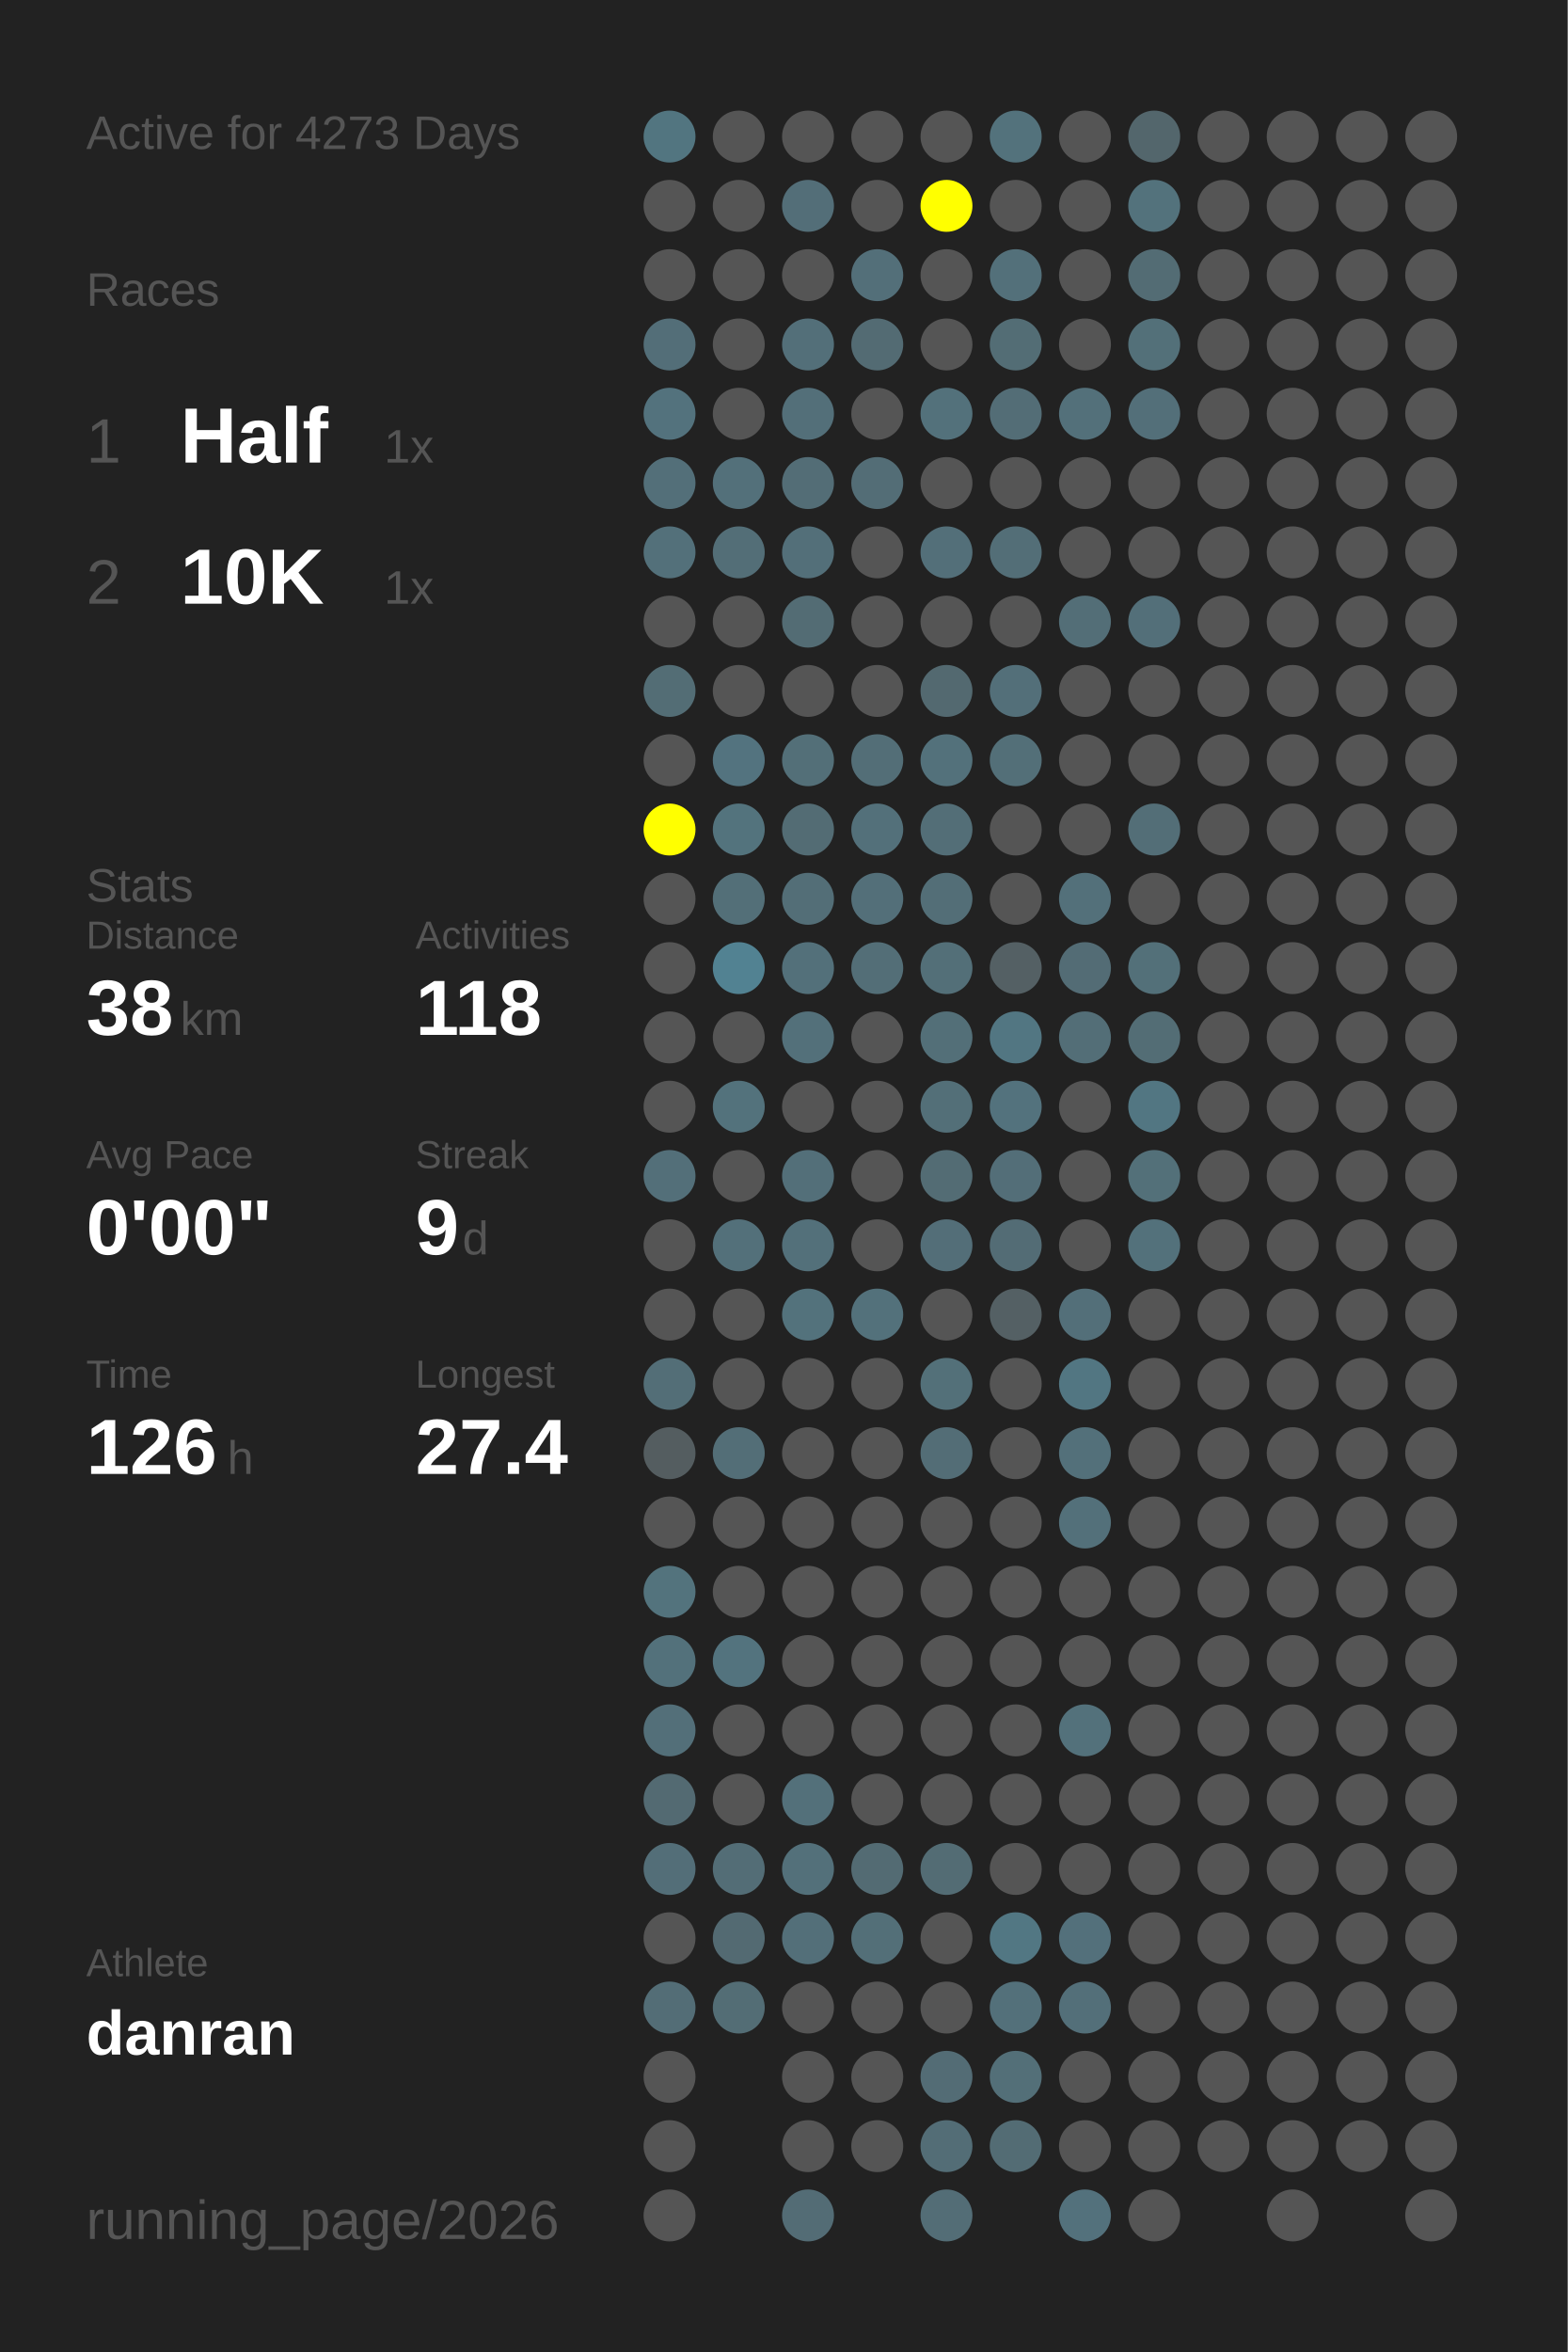
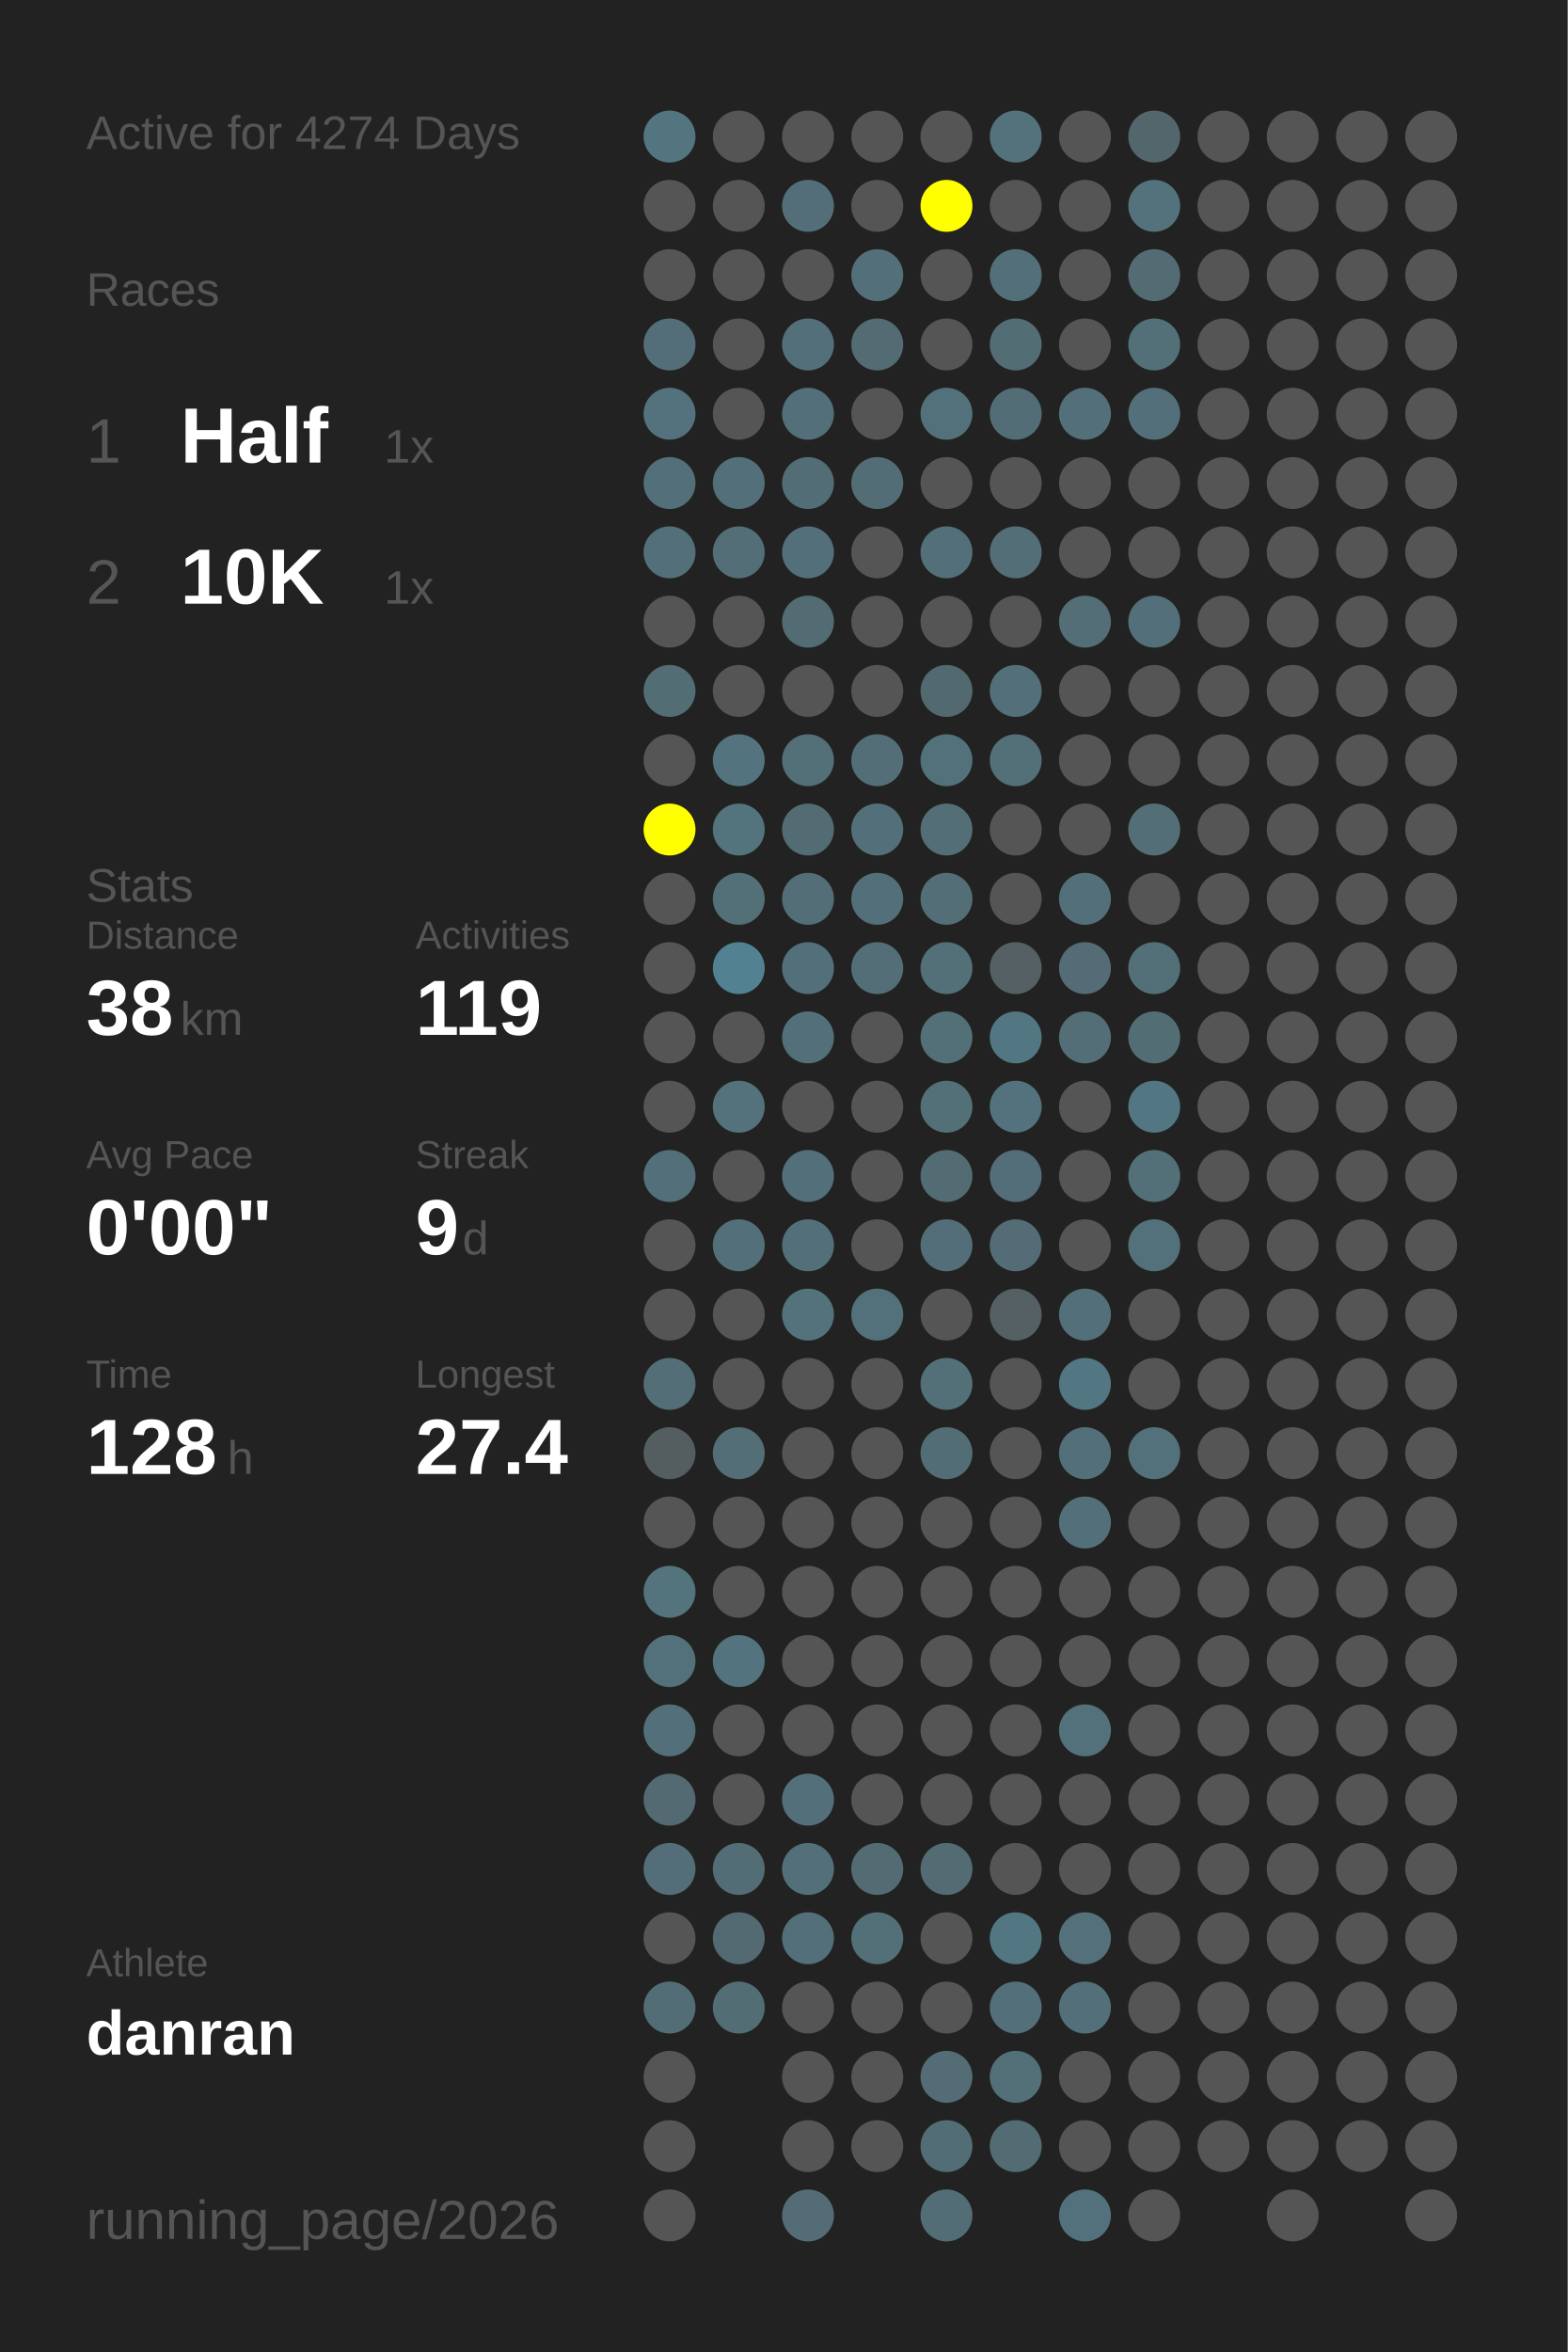
<svg xmlns="http://www.w3.org/2000/svg" baseProfile="full" height="300mm" version="1.1" viewBox="0,0,200,300" width="200mm">
  <defs />
  <rect fill="#222222" height="300" width="200" x="0" y="0" />
-   <text fill="#555555" style="font-size:6px; font-family:Arial;" x="11" y="19">Active for 4273 Days</text>
+   <text fill="#555555" style="font-size:6px; font-family:Arial;" x="11" y="19">Active for 4274 Days</text>
  <text fill="#555555" style="font-size:6px; font-family:Arial;" x="11" y="39">Races</text>
  <text fill="#555555" style="font-size:8px; font-family:Arial;" x="11" y="59">1</text>
  <text fill="#FFFFFF" style="font-size:10px; font-family:Arial; font-weight:bold;" x="23" y="59">Half</text>
  <text fill="#555555" style="font-size:6px; font-family:Arial;" x="49" y="59">1x</text>
  <text fill="#555555" style="font-size:8px; font-family:Arial;" x="11" y="77">2</text>
  <text fill="#FFFFFF" style="font-size:10px; font-family:Arial; font-weight:bold;" x="23" y="77">10K</text>
  <text fill="#555555" style="font-size:6px; font-family:Arial;" x="49" y="77">1x</text>
  <text fill="#555555" style="font-size:6px; font-family:Arial;" x="11" y="115">Stats</text>
  <text fill="#555555" style="font-size:5px; font-family:Arial;" x="11" y="121">Distance</text>
  <text fill="#FFFFFF" style="font-size:10px; font-family:Arial; font-weight:bold;" x="11" y="132">38</text>
  <text fill="#555555" style="font-size:6px; font-family:Arial;" x="23" y="132">km</text>
  <text fill="#555555" style="font-size:5px; font-family:Arial;" x="53" y="121">Activities</text>
-   <text fill="#FFFFFF" style="font-size:10px; font-family:Arial; font-weight:bold;" x="53" y="132">118</text>
+   <text fill="#FFFFFF" style="font-size:10px; font-family:Arial; font-weight:bold;" x="53" y="132">119</text>
  <text fill="#555555" style="font-size:5px; font-family:Arial;" x="11" y="149">Avg Pace</text>
  <text fill="#FFFFFF" style="font-size:10px; font-family:Arial; font-weight:bold;" x="11" y="160">0'00"</text>
  <text fill="#555555" style="font-size:5px; font-family:Arial;" x="53" y="149">Streak</text>
  <text fill="#FFFFFF" style="font-size:10px; font-family:Arial; font-weight:bold;" x="53" y="160">9</text>
  <text fill="#555555" style="font-size:6px; font-family:Arial;" x="59" y="160">d</text>
  <text fill="#555555" style="font-size:5px; font-family:Arial;" x="11" y="177">Time</text>
-   <text fill="#FFFFFF" style="font-size:10px; font-family:Arial; font-weight:bold;" x="11" y="188">126</text>
+   <text fill="#FFFFFF" style="font-size:10px; font-family:Arial; font-weight:bold;" x="11" y="188">128</text>
  <text fill="#555555" style="font-size:6px; font-family:Arial;" x="29" y="188">h</text>
  <text fill="#555555" style="font-size:5px; font-family:Arial;" x="53" y="177">Longest</text>
  <text fill="#FFFFFF" style="font-size:10px; font-family:Arial; font-weight:bold;" x="53" y="188">27.4</text>
  <text fill="#555555" style="font-size:5px; font-family:Arial;" x="11" y="252.065">Athlete</text>
  <text fill="#FFFFFF" style="font-size:8px; font-family:Arial; font-weight:bold;" x="11" y="262.065">danran</text>
  <text fill="#555555" style="font-size:7px; font-family:Arial;" x="11" y="285.581">running_page/2026</text>
  <circle cx="85.417" cy="17.419" fill="#527580" r="3.312" />
  <circle cx="85.417" cy="26.258" fill="#555555" r="3.312" />
  <circle cx="85.417" cy="35.097" fill="#555555" r="3.312" />
  <circle cx="85.417" cy="43.935" fill="#536e78" r="3.312" />
  <circle cx="85.417" cy="52.774" fill="#53727d" r="3.312" />
  <circle cx="85.417" cy="61.613" fill="#536f79" r="3.312" />
  <circle cx="85.417" cy="70.452" fill="#53707a" r="3.312" />
  <circle cx="85.417" cy="79.29" fill="#555555" r="3.312" />
  <circle cx="85.417" cy="88.129" fill="#536d75" r="3.312" />
  <circle cx="85.417" cy="96.968" fill="#555555" r="3.312" />
  <circle cx="85.417" cy="105.806" fill="#FFFF00" r="3.312" />
  <circle cx="85.417" cy="114.645" fill="#555555" r="3.312" />
  <circle cx="85.417" cy="123.484" fill="#555555" r="3.312" />
  <circle cx="85.417" cy="132.323" fill="#555555" r="3.312" />
  <circle cx="85.417" cy="141.161" fill="#555555" r="3.312" />
  <circle cx="85.417" cy="150" fill="#536f79" r="3.312" />
  <circle cx="85.417" cy="158.839" fill="#555555" r="3.312" />
  <circle cx="85.417" cy="167.677" fill="#555555" r="3.312" />
  <circle cx="85.417" cy="176.516" fill="#536e77" r="3.312" />
  <circle cx="85.417" cy="185.355" fill="#545d60" r="3.312" />
  <circle cx="85.417" cy="194.194" fill="#555555" r="3.312" />
  <circle cx="85.417" cy="203.032" fill="#53737d" r="3.312" />
  <circle cx="85.417" cy="211.871" fill="#53717b" r="3.312" />
  <circle cx="85.417" cy="220.71" fill="#536f79" r="3.312" />
  <circle cx="85.417" cy="229.548" fill="#536a72" r="3.312" />
  <circle cx="85.417" cy="238.387" fill="#536e78" r="3.312" />
  <circle cx="85.417" cy="247.226" fill="#555555" r="3.312" />
  <circle cx="85.417" cy="256.065" fill="#536d76" r="3.312" />
  <circle cx="85.417" cy="264.903" fill="#555555" r="3.312" />
  <circle cx="85.417" cy="273.742" fill="#555555" r="3.312" />
  <circle cx="85.417" cy="282.581" fill="#555555" r="3.312" />
  <circle cx="94.25" cy="17.419" fill="#555555" r="3.312" />
  <circle cx="94.25" cy="26.258" fill="#555555" r="3.312" />
  <circle cx="94.25" cy="35.097" fill="#555555" r="3.312" />
  <circle cx="94.25" cy="43.935" fill="#555555" r="3.312" />
  <circle cx="94.25" cy="52.774" fill="#555555" r="3.312" />
  <circle cx="94.25" cy="61.613" fill="#53707a" r="3.312" />
  <circle cx="94.25" cy="70.452" fill="#536e77" r="3.312" />
  <circle cx="94.25" cy="79.29" fill="#555555" r="3.312" />
  <circle cx="94.25" cy="88.129" fill="#555555" r="3.312" />
  <circle cx="94.25" cy="96.968" fill="#53737f" r="3.312" />
  <circle cx="94.25" cy="105.806" fill="#53737d" r="3.312" />
  <circle cx="94.25" cy="114.645" fill="#536f78" r="3.312" />
  <circle cx="94.25" cy="123.484" fill="#528292" r="3.312" />
  <circle cx="94.25" cy="132.323" fill="#555555" r="3.312" />
  <circle cx="94.25" cy="141.161" fill="#53727c" r="3.312" />
  <circle cx="94.25" cy="150" fill="#555555" r="3.312" />
  <circle cx="94.25" cy="158.839" fill="#53707a" r="3.312" />
  <circle cx="94.25" cy="167.677" fill="#555555" r="3.312" />
  <circle cx="94.25" cy="176.516" fill="#555555" r="3.312" />
  <circle cx="94.25" cy="185.355" fill="#536e77" r="3.312" />
  <circle cx="94.25" cy="194.194" fill="#555555" r="3.312" />
  <circle cx="94.25" cy="203.032" fill="#555555" r="3.312" />
  <circle cx="94.25" cy="211.871" fill="#53737e" r="3.312" />
  <circle cx="94.25" cy="220.71" fill="#555555" r="3.312" />
  <circle cx="94.25" cy="229.548" fill="#555555" r="3.312" />
  <circle cx="94.25" cy="238.387" fill="#536d76" r="3.312" />
  <circle cx="94.25" cy="247.226" fill="#536a72" r="3.312" />
  <circle cx="94.25" cy="256.065" fill="#536d75" r="3.312" />
  <circle cx="103.083" cy="17.419" fill="#555555" r="3.312" />
  <circle cx="103.083" cy="26.258" fill="#536e78" r="3.312" />
  <circle cx="103.083" cy="35.097" fill="#555555" r="3.312" />
  <circle cx="103.083" cy="43.935" fill="#536f79" r="3.312" />
  <circle cx="103.083" cy="52.774" fill="#536f79" r="3.312" />
  <circle cx="103.083" cy="61.613" fill="#536d76" r="3.312" />
  <circle cx="103.083" cy="70.452" fill="#536f79" r="3.312" />
  <circle cx="103.083" cy="79.29" fill="#536c74" r="3.312" />
  <circle cx="103.083" cy="88.129" fill="#555555" r="3.312" />
  <circle cx="103.083" cy="96.968" fill="#536f78" r="3.312" />
  <circle cx="103.083" cy="105.806" fill="#536c74" r="3.312" />
  <circle cx="103.083" cy="114.645" fill="#536e77" r="3.312" />
  <circle cx="103.083" cy="123.484" fill="#53707a" r="3.312" />
  <circle cx="103.083" cy="132.323" fill="#53707a" r="3.312" />
  <circle cx="103.083" cy="141.161" fill="#555555" r="3.312" />
  <circle cx="103.083" cy="150" fill="#536f79" r="3.312" />
  <circle cx="103.083" cy="158.839" fill="#53707a" r="3.312" />
  <circle cx="103.083" cy="167.677" fill="#53727c" r="3.312" />
  <circle cx="103.083" cy="176.516" fill="#555555" r="3.312" />
  <circle cx="103.083" cy="185.355" fill="#555555" r="3.312" />
  <circle cx="103.083" cy="194.194" fill="#555555" r="3.312" />
  <circle cx="103.083" cy="203.032" fill="#555555" r="3.312" />
  <circle cx="103.083" cy="211.871" fill="#555555" r="3.312" />
  <circle cx="103.083" cy="220.71" fill="#555555" r="3.312" />
  <circle cx="103.083" cy="229.548" fill="#53707a" r="3.312" />
  <circle cx="103.083" cy="238.387" fill="#53707a" r="3.312" />
  <circle cx="103.083" cy="247.226" fill="#536f79" r="3.312" />
  <circle cx="103.083" cy="256.065" fill="#555555" r="3.312" />
  <circle cx="103.083" cy="264.903" fill="#555555" r="3.312" />
  <circle cx="103.083" cy="273.742" fill="#555555" r="3.312" />
  <circle cx="103.083" cy="282.581" fill="#536c75" r="3.312" />
  <circle cx="111.917" cy="17.419" fill="#555555" r="3.312" />
  <circle cx="111.917" cy="26.258" fill="#555555" r="3.312" />
  <circle cx="111.917" cy="35.097" fill="#536f79" r="3.312" />
  <circle cx="111.917" cy="43.935" fill="#536b73" r="3.312" />
  <circle cx="111.917" cy="52.774" fill="#555555" r="3.312" />
  <circle cx="111.917" cy="61.613" fill="#536d76" r="3.312" />
  <circle cx="111.917" cy="70.452" fill="#555555" r="3.312" />
  <circle cx="111.917" cy="79.29" fill="#555555" r="3.312" />
  <circle cx="111.917" cy="88.129" fill="#555555" r="3.312" />
  <circle cx="111.917" cy="96.968" fill="#536e77" r="3.312" />
  <circle cx="111.917" cy="105.806" fill="#53707a" r="3.312" />
  <circle cx="111.917" cy="114.645" fill="#536f79" r="3.312" />
  <circle cx="111.917" cy="123.484" fill="#536e77" r="3.312" />
  <circle cx="111.917" cy="132.323" fill="#555555" r="3.312" />
  <circle cx="111.917" cy="141.161" fill="#555555" r="3.312" />
  <circle cx="111.917" cy="150" fill="#555555" r="3.312" />
  <circle cx="111.917" cy="158.839" fill="#555555" r="3.312" />
  <circle cx="111.917" cy="167.677" fill="#53717b" r="3.312" />
  <circle cx="111.917" cy="176.516" fill="#555555" r="3.312" />
  <circle cx="111.917" cy="185.355" fill="#555555" r="3.312" />
  <circle cx="111.917" cy="194.194" fill="#555555" r="3.312" />
  <circle cx="111.917" cy="203.032" fill="#555555" r="3.312" />
  <circle cx="111.917" cy="211.871" fill="#555555" r="3.312" />
  <circle cx="111.917" cy="220.71" fill="#555555" r="3.312" />
  <circle cx="111.917" cy="229.548" fill="#555555" r="3.312" />
  <circle cx="111.917" cy="238.387" fill="#536b73" r="3.312" />
  <circle cx="111.917" cy="247.226" fill="#536f78" r="3.312" />
  <circle cx="111.917" cy="256.065" fill="#555555" r="3.312" />
  <circle cx="111.917" cy="264.903" fill="#555555" r="3.312" />
  <circle cx="111.917" cy="273.742" fill="#555555" r="3.312" />
  <circle cx="120.75" cy="17.419" fill="#555555" r="3.312" />
  <circle cx="120.75" cy="26.258" fill="#FFFF00" r="3.312" />
  <circle cx="120.75" cy="35.097" fill="#555555" r="3.312" />
  <circle cx="120.75" cy="43.935" fill="#555555" r="3.312" />
  <circle cx="120.75" cy="52.774" fill="#53717b" r="3.312" />
  <circle cx="120.75" cy="61.613" fill="#555555" r="3.312" />
  <circle cx="120.75" cy="70.452" fill="#536f79" r="3.312" />
  <circle cx="120.75" cy="79.29" fill="#555555" r="3.312" />
  <circle cx="120.75" cy="88.129" fill="#536970" r="3.312" />
  <circle cx="120.75" cy="96.968" fill="#53717b" r="3.312" />
  <circle cx="120.75" cy="105.806" fill="#536e77" r="3.312" />
  <circle cx="120.75" cy="114.645" fill="#536e77" r="3.312" />
  <circle cx="120.75" cy="123.484" fill="#536f78" r="3.312" />
  <circle cx="120.75" cy="132.323" fill="#536f78" r="3.312" />
  <circle cx="120.75" cy="141.161" fill="#536f78" r="3.312" />
  <circle cx="120.75" cy="150" fill="#536c74" r="3.312" />
  <circle cx="120.75" cy="158.839" fill="#536e78" r="3.312" />
  <circle cx="120.75" cy="167.677" fill="#555555" r="3.312" />
  <circle cx="120.75" cy="176.516" fill="#537079" r="3.312" />
  <circle cx="120.75" cy="185.355" fill="#536d76" r="3.312" />
  <circle cx="120.75" cy="194.194" fill="#555555" r="3.312" />
  <circle cx="120.75" cy="203.032" fill="#555555" r="3.312" />
  <circle cx="120.75" cy="211.871" fill="#555555" r="3.312" />
  <circle cx="120.75" cy="220.71" fill="#555555" r="3.312" />
  <circle cx="120.75" cy="229.548" fill="#555555" r="3.312" />
  <circle cx="120.75" cy="238.387" fill="#536c74" r="3.312" />
  <circle cx="120.75" cy="247.226" fill="#555555" r="3.312" />
  <circle cx="120.75" cy="256.065" fill="#555555" r="3.312" />
  <circle cx="120.75" cy="264.903" fill="#536c75" r="3.312" />
  <circle cx="120.75" cy="273.742" fill="#536d76" r="3.312" />
  <circle cx="120.75" cy="282.581" fill="#536d76" r="3.312" />
  <circle cx="129.583" cy="17.419" fill="#53727c" r="3.312" />
  <circle cx="129.583" cy="26.258" fill="#555555" r="3.312" />
  <circle cx="129.583" cy="35.097" fill="#53707a" r="3.312" />
  <circle cx="129.583" cy="43.935" fill="#536d75" r="3.312" />
  <circle cx="129.583" cy="52.774" fill="#536d76" r="3.312" />
  <circle cx="129.583" cy="61.613" fill="#555555" r="3.312" />
  <circle cx="129.583" cy="70.452" fill="#536e77" r="3.312" />
  <circle cx="129.583" cy="79.29" fill="#555555" r="3.312" />
  <circle cx="129.583" cy="88.129" fill="#536f79" r="3.312" />
  <circle cx="129.583" cy="96.968" fill="#536f78" r="3.312" />
  <circle cx="129.583" cy="105.806" fill="#555555" r="3.312" />
  <circle cx="129.583" cy="114.645" fill="#555555" r="3.312" />
  <circle cx="129.583" cy="123.484" fill="#546064" r="3.312" />
  <circle cx="129.583" cy="132.323" fill="#527682" r="3.312" />
  <circle cx="129.583" cy="141.161" fill="#53727d" r="3.312" />
  <circle cx="129.583" cy="150" fill="#536e78" r="3.312" />
  <circle cx="129.583" cy="158.839" fill="#536c75" r="3.312" />
  <circle cx="129.583" cy="167.677" fill="#546064" r="3.312" />
  <circle cx="129.583" cy="176.516" fill="#555555" r="3.312" />
  <circle cx="129.583" cy="185.355" fill="#555555" r="3.312" />
  <circle cx="129.583" cy="194.194" fill="#555555" r="3.312" />
  <circle cx="129.583" cy="203.032" fill="#555555" r="3.312" />
  <circle cx="129.583" cy="211.871" fill="#555555" r="3.312" />
  <circle cx="129.583" cy="220.71" fill="#555555" r="3.312" />
  <circle cx="129.583" cy="229.548" fill="#555555" r="3.312" />
  <circle cx="129.583" cy="238.387" fill="#555555" r="3.312" />
  <circle cx="129.583" cy="247.226" fill="#527783" r="3.312" />
  <circle cx="129.583" cy="256.065" fill="#53707a" r="3.312" />
  <circle cx="129.583" cy="264.903" fill="#536f78" r="3.312" />
  <circle cx="129.583" cy="273.742" fill="#536c74" r="3.312" />
  <circle cx="138.417" cy="17.419" fill="#555555" r="3.312" />
  <circle cx="138.417" cy="26.258" fill="#555555" r="3.312" />
  <circle cx="138.417" cy="35.097" fill="#555555" r="3.312" />
  <circle cx="138.417" cy="43.935" fill="#555555" r="3.312" />
  <circle cx="138.417" cy="52.774" fill="#53707a" r="3.312" />
  <circle cx="138.417" cy="61.613" fill="#555555" r="3.312" />
  <circle cx="138.417" cy="70.452" fill="#555555" r="3.312" />
  <circle cx="138.417" cy="79.29" fill="#536e77" r="3.312" />
  <circle cx="138.417" cy="88.129" fill="#555555" r="3.312" />
  <circle cx="138.417" cy="96.968" fill="#555555" r="3.312" />
  <circle cx="138.417" cy="105.806" fill="#555555" r="3.312" />
  <circle cx="138.417" cy="114.645" fill="#53707a" r="3.312" />
  <circle cx="138.417" cy="123.484" fill="#536c75" r="3.312" />
  <circle cx="138.417" cy="132.323" fill="#536e77" r="3.312" />
  <circle cx="138.417" cy="141.161" fill="#555555" r="3.312" />
  <circle cx="138.417" cy="150" fill="#555555" r="3.312" />
  <circle cx="138.417" cy="158.839" fill="#555555" r="3.312" />
  <circle cx="138.417" cy="167.677" fill="#536f79" r="3.312" />
  <circle cx="138.417" cy="176.516" fill="#527682" r="3.312" />
  <circle cx="138.417" cy="185.355" fill="#53707a" r="3.312" />
  <circle cx="138.417" cy="194.194" fill="#53707a" r="3.312" />
  <circle cx="138.417" cy="203.032" fill="#555555" r="3.312" />
  <circle cx="138.417" cy="211.871" fill="#555555" r="3.312" />
  <circle cx="138.417" cy="220.71" fill="#53717b" r="3.312" />
  <circle cx="138.417" cy="229.548" fill="#555555" r="3.312" />
  <circle cx="138.417" cy="238.387" fill="#555555" r="3.312" />
  <circle cx="138.417" cy="247.226" fill="#53707b" r="3.312" />
  <circle cx="138.417" cy="256.065" fill="#536f79" r="3.312" />
  <circle cx="138.417" cy="264.903" fill="#555555" r="3.312" />
  <circle cx="138.417" cy="273.742" fill="#555555" r="3.312" />
  <circle cx="138.417" cy="282.581" fill="#53717c" r="3.312" />
  <circle cx="147.25" cy="17.419" fill="#53666c" r="3.312" />
  <circle cx="147.25" cy="26.258" fill="#53727c" r="3.312" />
  <circle cx="147.25" cy="35.097" fill="#536c74" r="3.312" />
  <circle cx="147.25" cy="43.935" fill="#537079" r="3.312" />
  <circle cx="147.25" cy="52.774" fill="#536f79" r="3.312" />
  <circle cx="147.25" cy="61.613" fill="#555555" r="3.312" />
  <circle cx="147.25" cy="70.452" fill="#555555" r="3.312" />
  <circle cx="147.25" cy="79.29" fill="#536f79" r="3.312" />
  <circle cx="147.25" cy="88.129" fill="#555555" r="3.312" />
  <circle cx="147.25" cy="96.968" fill="#555555" r="3.312" />
  <circle cx="147.25" cy="105.806" fill="#536e77" r="3.312" />
  <circle cx="147.25" cy="114.645" fill="#555555" r="3.312" />
  <circle cx="147.25" cy="123.484" fill="#537079" r="3.312" />
  <circle cx="147.25" cy="132.323" fill="#536d75" r="3.312" />
  <circle cx="147.25" cy="141.161" fill="#527682" r="3.312" />
  <circle cx="147.25" cy="150" fill="#537079" r="3.312" />
  <circle cx="147.25" cy="158.839" fill="#53717b" r="3.312" />
  <circle cx="147.25" cy="167.677" fill="#555555" r="3.312" />
  <circle cx="147.25" cy="176.516" fill="#555555" r="3.312" />
-   <circle cx="147.25" cy="185.355" fill="#555555" r="3.312" />
+   <circle cx="147.25" cy="185.355" fill="#53717b" r="3.312" />
  <circle cx="147.25" cy="194.194" fill="#555555" r="3.312" />
  <circle cx="147.25" cy="203.032" fill="#555555" r="3.312" />
  <circle cx="147.25" cy="211.871" fill="#555555" r="3.312" />
  <circle cx="147.25" cy="220.71" fill="#555555" r="3.312" />
  <circle cx="147.25" cy="229.548" fill="#555555" r="3.312" />
  <circle cx="147.25" cy="238.387" fill="#555555" r="3.312" />
  <circle cx="147.25" cy="247.226" fill="#555555" r="3.312" />
  <circle cx="147.25" cy="256.065" fill="#555555" r="3.312" />
  <circle cx="147.25" cy="264.903" fill="#555555" r="3.312" />
  <circle cx="147.25" cy="273.742" fill="#555555" r="3.312" />
  <circle cx="147.25" cy="282.581" fill="#555555" r="3.312" />
  <circle cx="156.083" cy="17.419" fill="#555555" r="3.312" />
  <circle cx="156.083" cy="26.258" fill="#555555" r="3.312" />
  <circle cx="156.083" cy="35.097" fill="#555555" r="3.312" />
  <circle cx="156.083" cy="43.935" fill="#555555" r="3.312" />
  <circle cx="156.083" cy="52.774" fill="#555555" r="3.312" />
  <circle cx="156.083" cy="61.613" fill="#555555" r="3.312" />
  <circle cx="156.083" cy="70.452" fill="#555555" r="3.312" />
  <circle cx="156.083" cy="79.29" fill="#555555" r="3.312" />
  <circle cx="156.083" cy="88.129" fill="#555555" r="3.312" />
  <circle cx="156.083" cy="96.968" fill="#555555" r="3.312" />
  <circle cx="156.083" cy="105.806" fill="#555555" r="3.312" />
  <circle cx="156.083" cy="114.645" fill="#555555" r="3.312" />
  <circle cx="156.083" cy="123.484" fill="#555555" r="3.312" />
  <circle cx="156.083" cy="132.323" fill="#555555" r="3.312" />
  <circle cx="156.083" cy="141.161" fill="#555555" r="3.312" />
  <circle cx="156.083" cy="150" fill="#555555" r="3.312" />
  <circle cx="156.083" cy="158.839" fill="#555555" r="3.312" />
  <circle cx="156.083" cy="167.677" fill="#555555" r="3.312" />
  <circle cx="156.083" cy="176.516" fill="#555555" r="3.312" />
  <circle cx="156.083" cy="185.355" fill="#555555" r="3.312" />
  <circle cx="156.083" cy="194.194" fill="#555555" r="3.312" />
  <circle cx="156.083" cy="203.032" fill="#555555" r="3.312" />
  <circle cx="156.083" cy="211.871" fill="#555555" r="3.312" />
  <circle cx="156.083" cy="220.71" fill="#555555" r="3.312" />
  <circle cx="156.083" cy="229.548" fill="#555555" r="3.312" />
  <circle cx="156.083" cy="238.387" fill="#555555" r="3.312" />
  <circle cx="156.083" cy="247.226" fill="#555555" r="3.312" />
  <circle cx="156.083" cy="256.065" fill="#555555" r="3.312" />
  <circle cx="156.083" cy="264.903" fill="#555555" r="3.312" />
  <circle cx="156.083" cy="273.742" fill="#555555" r="3.312" />
  <circle cx="164.917" cy="17.419" fill="#555555" r="3.312" />
  <circle cx="164.917" cy="26.258" fill="#555555" r="3.312" />
  <circle cx="164.917" cy="35.097" fill="#555555" r="3.312" />
  <circle cx="164.917" cy="43.935" fill="#555555" r="3.312" />
  <circle cx="164.917" cy="52.774" fill="#555555" r="3.312" />
  <circle cx="164.917" cy="61.613" fill="#555555" r="3.312" />
  <circle cx="164.917" cy="70.452" fill="#555555" r="3.312" />
  <circle cx="164.917" cy="79.29" fill="#555555" r="3.312" />
  <circle cx="164.917" cy="88.129" fill="#555555" r="3.312" />
  <circle cx="164.917" cy="96.968" fill="#555555" r="3.312" />
  <circle cx="164.917" cy="105.806" fill="#555555" r="3.312" />
  <circle cx="164.917" cy="114.645" fill="#555555" r="3.312" />
  <circle cx="164.917" cy="123.484" fill="#555555" r="3.312" />
  <circle cx="164.917" cy="132.323" fill="#555555" r="3.312" />
  <circle cx="164.917" cy="141.161" fill="#555555" r="3.312" />
  <circle cx="164.917" cy="150" fill="#555555" r="3.312" />
  <circle cx="164.917" cy="158.839" fill="#555555" r="3.312" />
  <circle cx="164.917" cy="167.677" fill="#555555" r="3.312" />
  <circle cx="164.917" cy="176.516" fill="#555555" r="3.312" />
  <circle cx="164.917" cy="185.355" fill="#555555" r="3.312" />
  <circle cx="164.917" cy="194.194" fill="#555555" r="3.312" />
  <circle cx="164.917" cy="203.032" fill="#555555" r="3.312" />
  <circle cx="164.917" cy="211.871" fill="#555555" r="3.312" />
  <circle cx="164.917" cy="220.71" fill="#555555" r="3.312" />
  <circle cx="164.917" cy="229.548" fill="#555555" r="3.312" />
  <circle cx="164.917" cy="238.387" fill="#555555" r="3.312" />
  <circle cx="164.917" cy="247.226" fill="#555555" r="3.312" />
  <circle cx="164.917" cy="256.065" fill="#555555" r="3.312" />
  <circle cx="164.917" cy="264.903" fill="#555555" r="3.312" />
  <circle cx="164.917" cy="273.742" fill="#555555" r="3.312" />
  <circle cx="164.917" cy="282.581" fill="#555555" r="3.312" />
  <circle cx="173.75" cy="17.419" fill="#555555" r="3.312" />
  <circle cx="173.75" cy="26.258" fill="#555555" r="3.312" />
  <circle cx="173.75" cy="35.097" fill="#555555" r="3.312" />
  <circle cx="173.75" cy="43.935" fill="#555555" r="3.312" />
  <circle cx="173.75" cy="52.774" fill="#555555" r="3.312" />
  <circle cx="173.75" cy="61.613" fill="#555555" r="3.312" />
  <circle cx="173.75" cy="70.452" fill="#555555" r="3.312" />
  <circle cx="173.75" cy="79.29" fill="#555555" r="3.312" />
  <circle cx="173.75" cy="88.129" fill="#555555" r="3.312" />
  <circle cx="173.75" cy="96.968" fill="#555555" r="3.312" />
  <circle cx="173.75" cy="105.806" fill="#555555" r="3.312" />
  <circle cx="173.75" cy="114.645" fill="#555555" r="3.312" />
  <circle cx="173.75" cy="123.484" fill="#555555" r="3.312" />
  <circle cx="173.75" cy="132.323" fill="#555555" r="3.312" />
  <circle cx="173.75" cy="141.161" fill="#555555" r="3.312" />
  <circle cx="173.75" cy="150" fill="#555555" r="3.312" />
  <circle cx="173.75" cy="158.839" fill="#555555" r="3.312" />
  <circle cx="173.75" cy="167.677" fill="#555555" r="3.312" />
  <circle cx="173.75" cy="176.516" fill="#555555" r="3.312" />
  <circle cx="173.75" cy="185.355" fill="#555555" r="3.312" />
  <circle cx="173.75" cy="194.194" fill="#555555" r="3.312" />
  <circle cx="173.75" cy="203.032" fill="#555555" r="3.312" />
  <circle cx="173.75" cy="211.871" fill="#555555" r="3.312" />
  <circle cx="173.75" cy="220.71" fill="#555555" r="3.312" />
  <circle cx="173.75" cy="229.548" fill="#555555" r="3.312" />
  <circle cx="173.75" cy="238.387" fill="#555555" r="3.312" />
  <circle cx="173.75" cy="247.226" fill="#555555" r="3.312" />
  <circle cx="173.75" cy="256.065" fill="#555555" r="3.312" />
  <circle cx="173.75" cy="264.903" fill="#555555" r="3.312" />
  <circle cx="173.75" cy="273.742" fill="#555555" r="3.312" />
  <circle cx="182.583" cy="17.419" fill="#555555" r="3.312" />
  <circle cx="182.583" cy="26.258" fill="#555555" r="3.312" />
  <circle cx="182.583" cy="35.097" fill="#555555" r="3.312" />
  <circle cx="182.583" cy="43.935" fill="#555555" r="3.312" />
  <circle cx="182.583" cy="52.774" fill="#555555" r="3.312" />
  <circle cx="182.583" cy="61.613" fill="#555555" r="3.312" />
  <circle cx="182.583" cy="70.452" fill="#555555" r="3.312" />
  <circle cx="182.583" cy="79.29" fill="#555555" r="3.312" />
  <circle cx="182.583" cy="88.129" fill="#555555" r="3.312" />
  <circle cx="182.583" cy="96.968" fill="#555555" r="3.312" />
  <circle cx="182.583" cy="105.806" fill="#555555" r="3.312" />
  <circle cx="182.583" cy="114.645" fill="#555555" r="3.312" />
  <circle cx="182.583" cy="123.484" fill="#555555" r="3.312" />
  <circle cx="182.583" cy="132.323" fill="#555555" r="3.312" />
  <circle cx="182.583" cy="141.161" fill="#555555" r="3.312" />
  <circle cx="182.583" cy="150" fill="#555555" r="3.312" />
  <circle cx="182.583" cy="158.839" fill="#555555" r="3.312" />
  <circle cx="182.583" cy="167.677" fill="#555555" r="3.312" />
  <circle cx="182.583" cy="176.516" fill="#555555" r="3.312" />
  <circle cx="182.583" cy="185.355" fill="#555555" r="3.312" />
  <circle cx="182.583" cy="194.194" fill="#555555" r="3.312" />
  <circle cx="182.583" cy="203.032" fill="#555555" r="3.312" />
  <circle cx="182.583" cy="211.871" fill="#555555" r="3.312" />
  <circle cx="182.583" cy="220.71" fill="#555555" r="3.312" />
  <circle cx="182.583" cy="229.548" fill="#555555" r="3.312" />
  <circle cx="182.583" cy="238.387" fill="#555555" r="3.312" />
  <circle cx="182.583" cy="247.226" fill="#555555" r="3.312" />
  <circle cx="182.583" cy="256.065" fill="#555555" r="3.312" />
  <circle cx="182.583" cy="264.903" fill="#555555" r="3.312" />
  <circle cx="182.583" cy="273.742" fill="#555555" r="3.312" />
  <circle cx="182.583" cy="282.581" fill="#555555" r="3.312" />
</svg>
